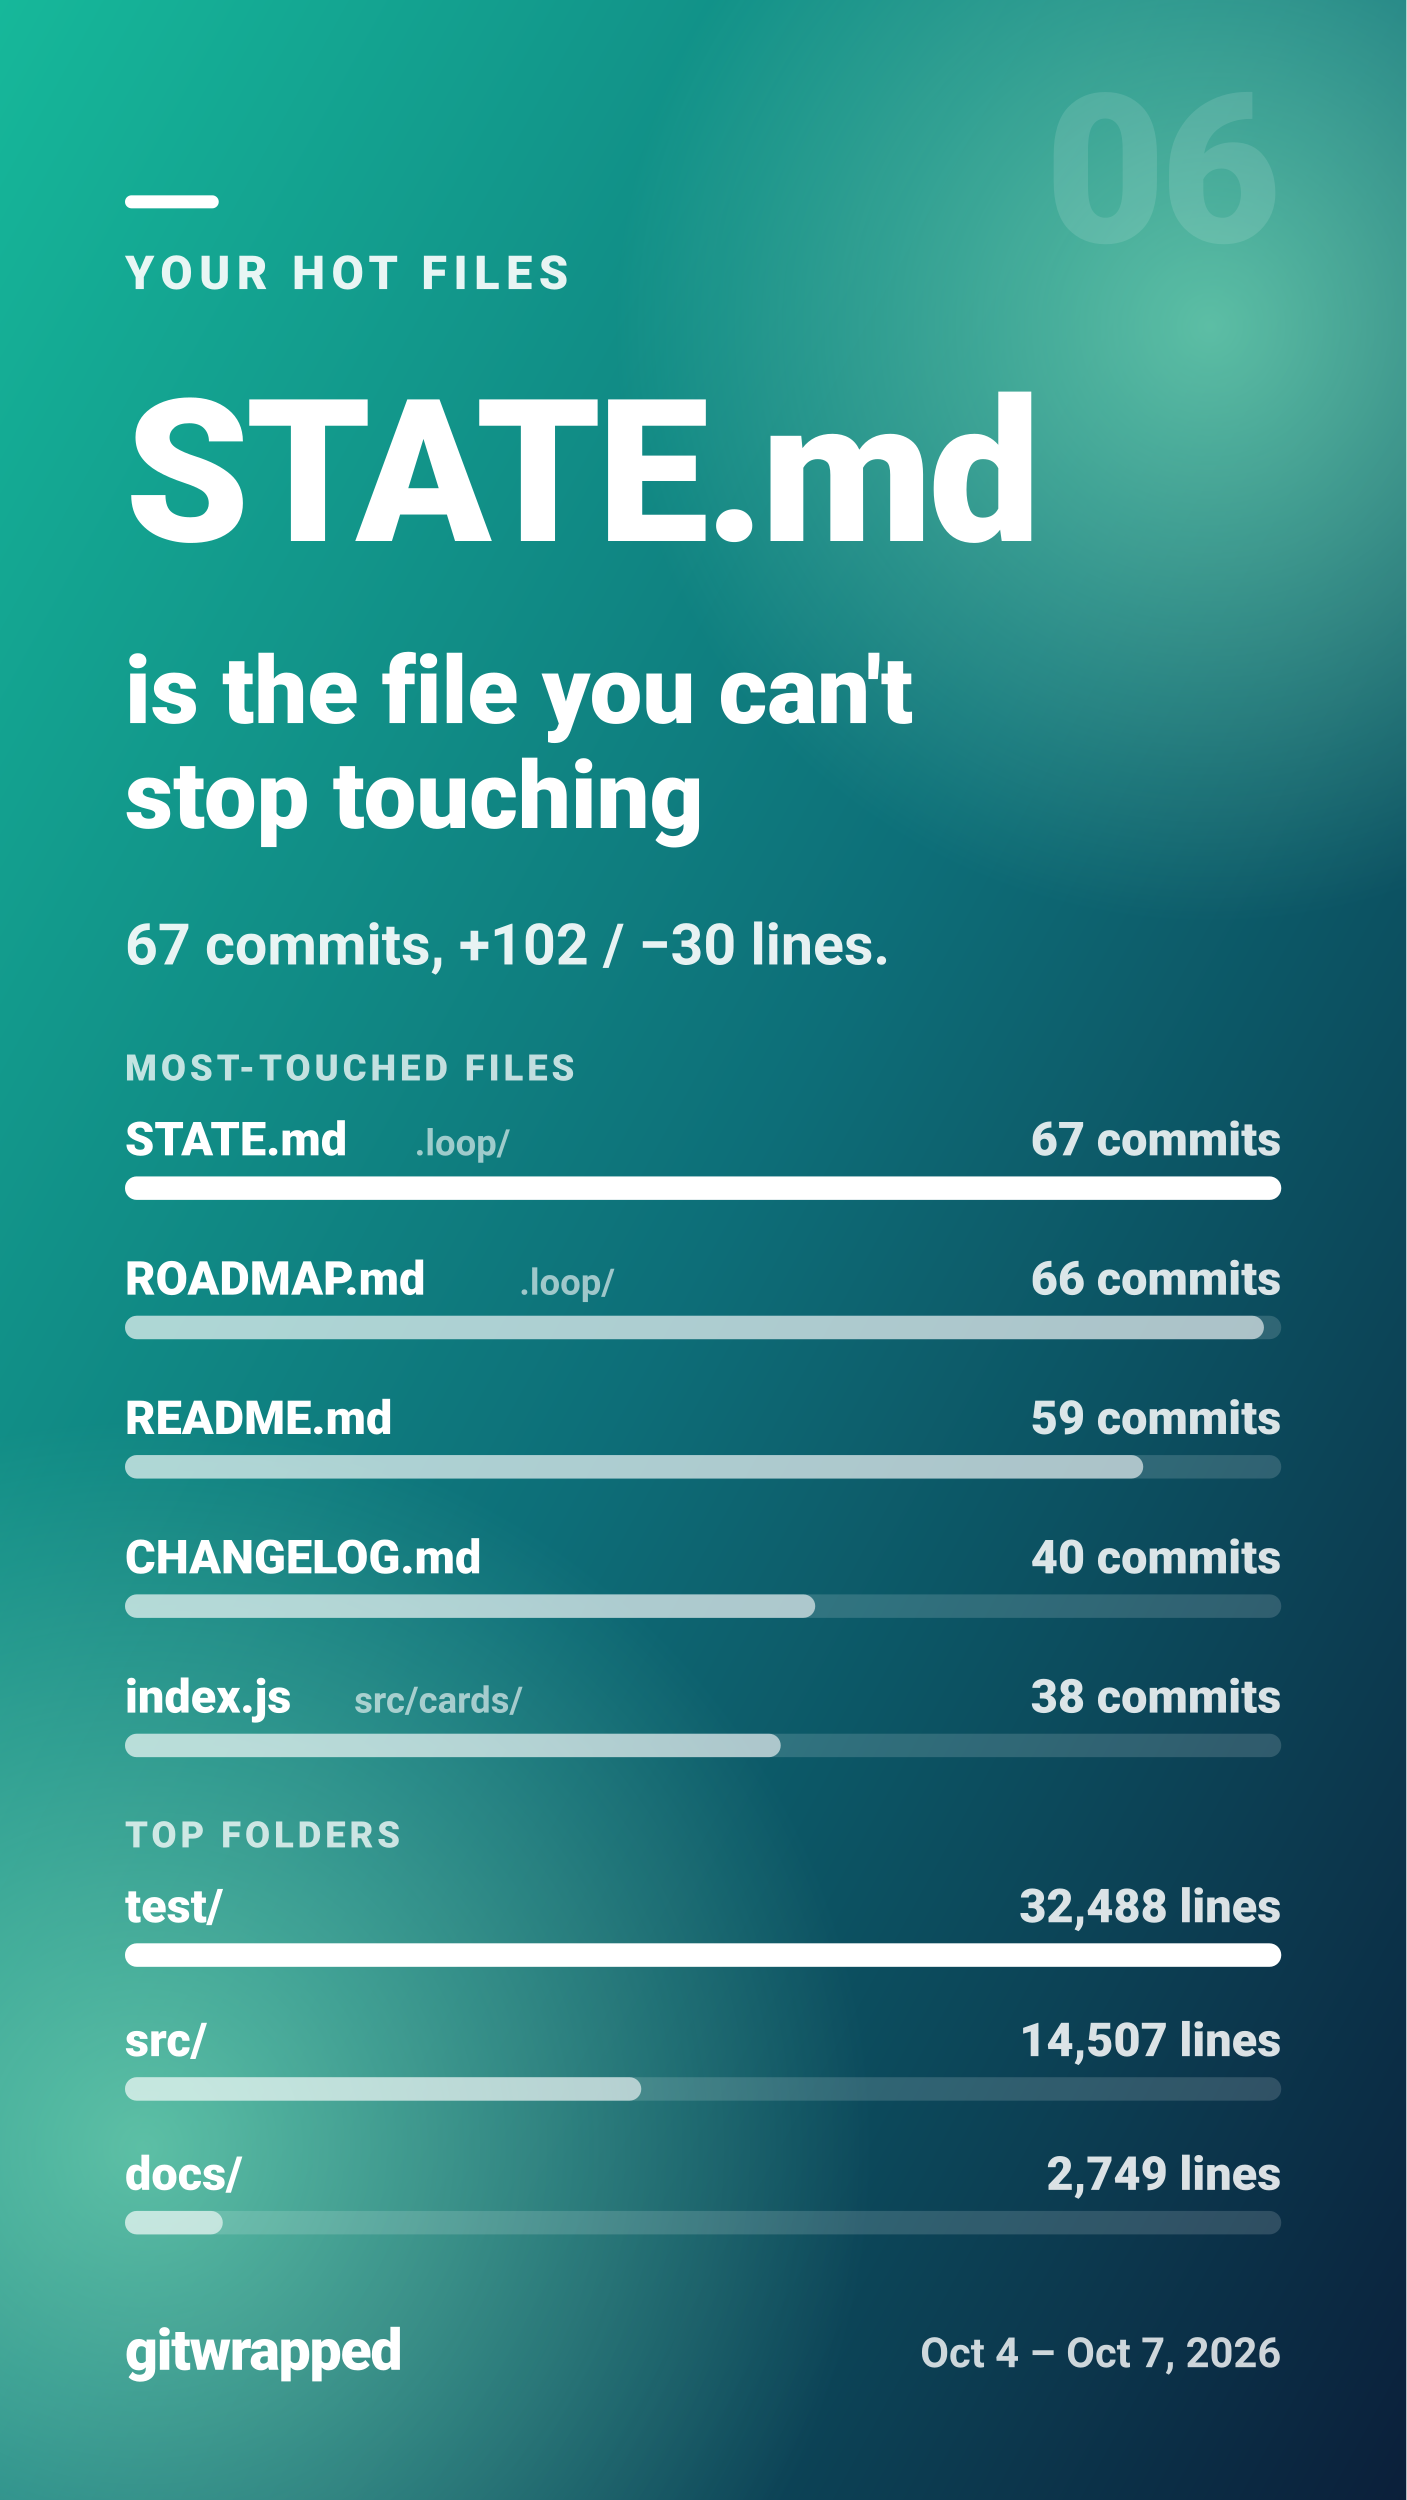
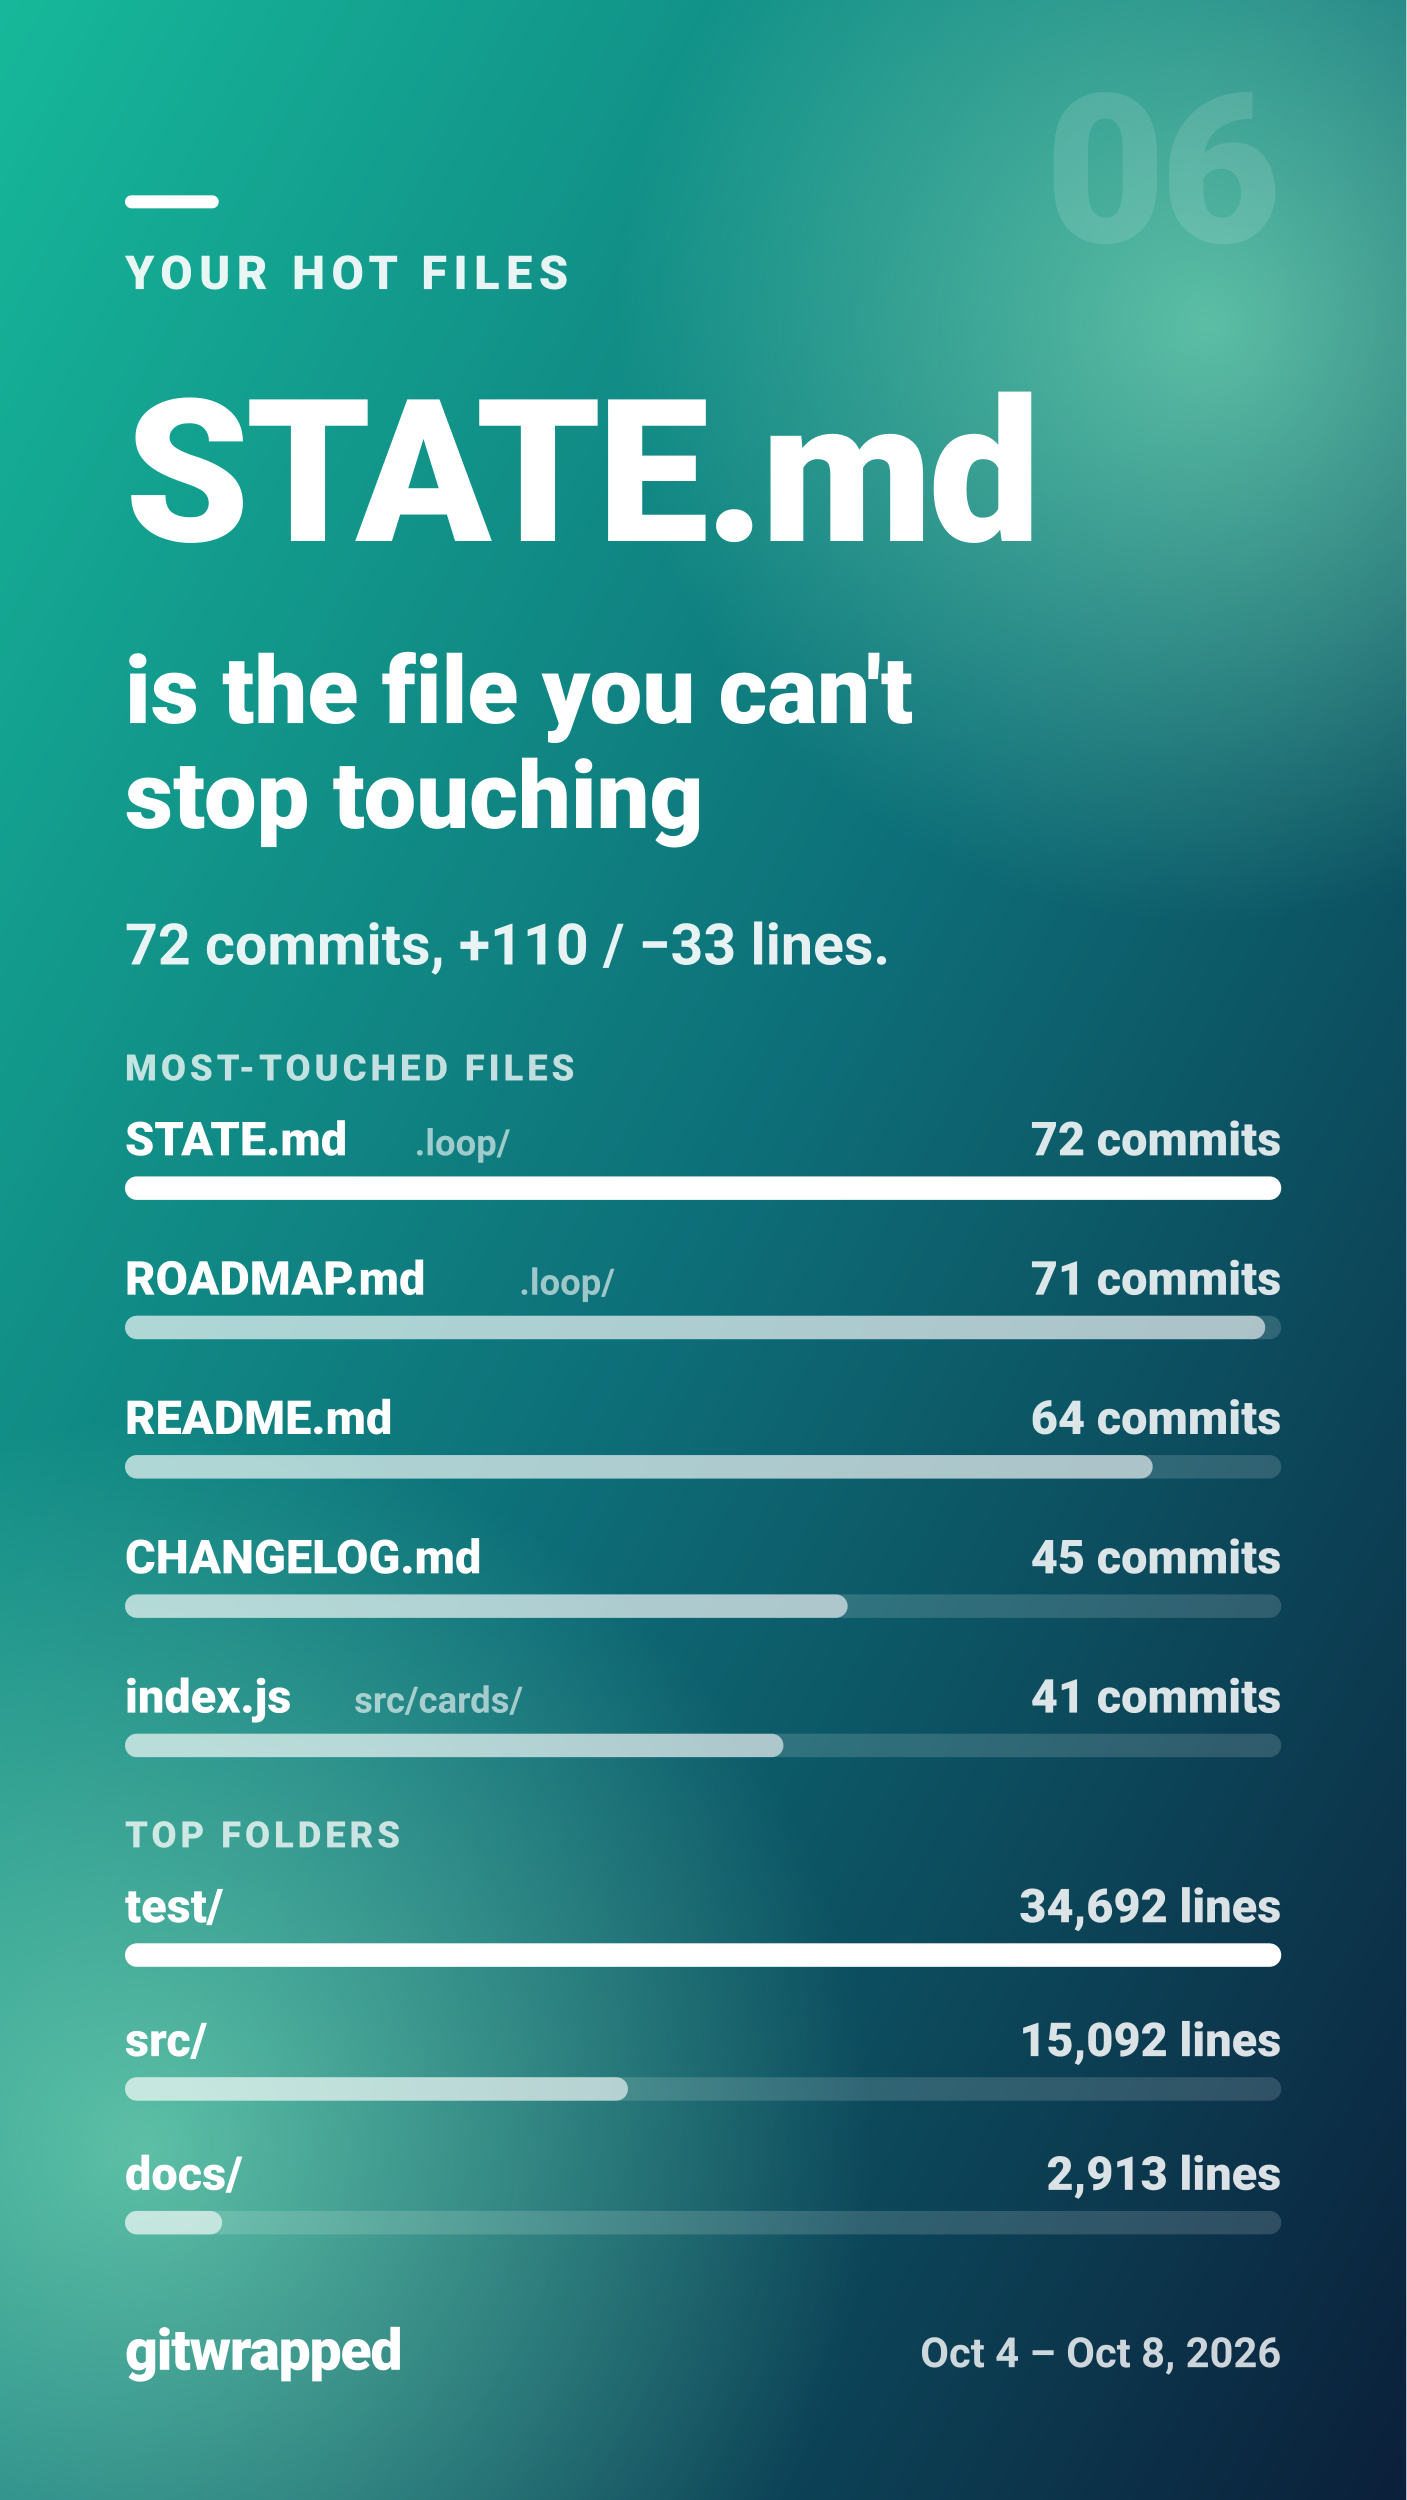
<svg xmlns="http://www.w3.org/2000/svg" width="1080" height="1920" viewBox="0 0 1080 1920" role="img" aria-label="YOUR HOT FILES — STATE.md — is the file you can't stop touching">
  <defs>
    <linearGradient id="gw-hot-files-bg" x1="0" y1="0" x2="1" y2="1">
      <stop offset="0.00" stop-color="#16b89a" />
      <stop offset="0.50" stop-color="#0d6e78" />
      <stop offset="1.00" stop-color="#0b1f3a" />
    </linearGradient>
    <radialGradient id="gw-hot-files-glow">
      <stop offset="0" stop-color="#9dffc9" stop-opacity="0.55" />
      <stop offset="1" stop-color="#9dffc9" stop-opacity="0" />
    </radialGradient>
  </defs>
  <rect width="1080" height="1920" fill="url(#gw-hot-files-bg)" />
  <circle cx="930" cy="250" r="460" fill="url(#gw-hot-files-glow)" />
  <circle cx="110" cy="1650" r="560" fill="url(#gw-hot-files-glow)" />
  <g fill="#ffffff" font-family="system-ui, -apple-system, 'Segoe UI', Roboto, Helvetica, Arial, sans-serif">
    <text x="984" y="186" font-size="160" font-weight="900" fill-opacity="0.12" text-anchor="end" letter-spacing="-4">06</text>
    <rect x="96" y="150" width="72" height="10" rx="5" fill="#ffffff" />
    <text x="96" y="222" font-size="36" font-weight="800" fill-opacity="0.9" letter-spacing="5">YOUR HOT FILES</text>
    <text x="96" y="415.5" font-size="153" font-weight="900" letter-spacing="-3.1">STATE.md</text>
    <text x="96" y="555.3" font-size="72" font-weight="800">is the file you can't</text>
    <text x="96" y="635.9" font-size="72" font-weight="800">stop touching</text>
-     <text x="96" y="740.7" font-size="44" font-weight="600" fill-opacity="0.9">67 commits, +102 / −30 lines.</text>
+     <text x="96" y="740.7" font-size="44" font-weight="600" fill-opacity="0.9">72 commits, +110 / −33 lines.</text>
    <text x="96" y="829.8" font-size="28" font-weight="800" fill-opacity="0.75" letter-spacing="3">MOST-TOUCHED FILES</text>
    <g>
      <text x="96" y="887.3" font-size="36" font-weight="800">STATE.md</text>
      <text x="318.5" y="887.3" font-size="28" font-weight="600" fill-opacity="0.6">.loop/</text>
-       <text x="984" y="887.3" font-size="36" font-weight="800" fill-opacity="0.85" text-anchor="end">67 commits</text>
+       <text x="984" y="887.3" font-size="36" font-weight="800" fill-opacity="0.85" text-anchor="end">72 commits</text>
      <rect x="96" y="903.5" width="888" height="18" rx="9" fill-opacity="0.15" />
      <rect x="96" y="903.5" width="888" height="18" rx="9" />
    </g>
    <g>
      <text x="96" y="994.3" font-size="36" font-weight="800">ROADMAP.md</text>
      <text x="398.8" y="994.3" font-size="28" font-weight="600" fill-opacity="0.6">.loop/</text>
-       <text x="984" y="994.3" font-size="36" font-weight="800" fill-opacity="0.85" text-anchor="end">66 commits</text>
+       <text x="984" y="994.3" font-size="36" font-weight="800" fill-opacity="0.85" text-anchor="end">71 commits</text>
      <rect x="96" y="1010.5" width="888" height="18" rx="9" fill-opacity="0.15" />
-       <rect x="96" y="1010.5" width="874.7" height="18" rx="9" fill-opacity="0.6" />
+       <rect x="96" y="1010.5" width="875.7" height="18" rx="9" fill-opacity="0.6" />
    </g>
    <g>
      <text x="96" y="1101.3" font-size="36" font-weight="800">README.md</text>
-       <text x="984" y="1101.3" font-size="36" font-weight="800" fill-opacity="0.85" text-anchor="end">59 commits</text>
+       <text x="984" y="1101.3" font-size="36" font-weight="800" fill-opacity="0.85" text-anchor="end">64 commits</text>
      <rect x="96" y="1117.5" width="888" height="18" rx="9" fill-opacity="0.15" />
-       <rect x="96" y="1117.5" width="782" height="18" rx="9" fill-opacity="0.6" />
+       <rect x="96" y="1117.5" width="789.3" height="18" rx="9" fill-opacity="0.6" />
    </g>
    <g>
      <text x="96" y="1208.3" font-size="36" font-weight="800">CHANGELOG.md</text>
-       <text x="984" y="1208.3" font-size="36" font-weight="800" fill-opacity="0.85" text-anchor="end">40 commits</text>
+       <text x="984" y="1208.3" font-size="36" font-weight="800" fill-opacity="0.85" text-anchor="end">45 commits</text>
      <rect x="96" y="1224.5" width="888" height="18" rx="9" fill-opacity="0.15" />
-       <rect x="96" y="1224.5" width="530.1" height="18" rx="9" fill-opacity="0.6" />
+       <rect x="96" y="1224.5" width="555" height="18" rx="9" fill-opacity="0.6" />
    </g>
    <g>
      <text x="96" y="1315.3" font-size="36" font-weight="800">index.js</text>
      <text x="272" y="1315.3" font-size="28" font-weight="600" fill-opacity="0.6">src/cards/</text>
-       <text x="984" y="1315.3" font-size="36" font-weight="800" fill-opacity="0.85" text-anchor="end">38 commits</text>
+       <text x="984" y="1315.3" font-size="36" font-weight="800" fill-opacity="0.85" text-anchor="end">41 commits</text>
      <rect x="96" y="1331.5" width="888" height="18" rx="9" fill-opacity="0.15" />
-       <rect x="96" y="1331.5" width="503.6" height="18" rx="9" fill-opacity="0.6" />
+       <rect x="96" y="1331.5" width="505.7" height="18" rx="9" fill-opacity="0.6" />
    </g>
    <text x="96" y="1418.8" font-size="28" font-weight="800" fill-opacity="0.75" letter-spacing="3">TOP FOLDERS</text>
    <g>
      <text x="96" y="1476.3" font-size="36" font-weight="800">test/</text>
-       <text x="984" y="1476.3" font-size="36" font-weight="800" fill-opacity="0.85" text-anchor="end">32,488 lines</text>
+       <text x="984" y="1476.3" font-size="36" font-weight="800" fill-opacity="0.85" text-anchor="end">34,692 lines</text>
      <rect x="96" y="1492.5" width="888" height="18" rx="9" fill-opacity="0.15" />
      <rect x="96" y="1492.5" width="888" height="18" rx="9" />
    </g>
    <g>
      <text x="96" y="1579.1" font-size="36" font-weight="800">src/</text>
-       <text x="984" y="1579.1" font-size="36" font-weight="800" fill-opacity="0.85" text-anchor="end">14,507 lines</text>
+       <text x="984" y="1579.1" font-size="36" font-weight="800" fill-opacity="0.85" text-anchor="end">15,092 lines</text>
      <rect x="96" y="1595.3" width="888" height="18" rx="9" fill-opacity="0.15" />
-       <rect x="96" y="1595.3" width="396.5" height="18" rx="9" fill-opacity="0.6" />
+       <rect x="96" y="1595.3" width="386.3" height="18" rx="9" fill-opacity="0.6" />
    </g>
    <g>
      <text x="96" y="1681.8" font-size="36" font-weight="800">docs/</text>
-       <text x="984" y="1681.8" font-size="36" font-weight="800" fill-opacity="0.85" text-anchor="end">2,749 lines</text>
+       <text x="984" y="1681.8" font-size="36" font-weight="800" fill-opacity="0.85" text-anchor="end">2,913 lines</text>
      <rect x="96" y="1698" width="888" height="18" rx="9" fill-opacity="0.15" />
-       <rect x="96" y="1698" width="75.1" height="18" rx="9" fill-opacity="0.6" />
+       <rect x="96" y="1698" width="74.6" height="18" rx="9" fill-opacity="0.6" />
    </g>
    <text x="96" y="1820" font-size="44" font-weight="900" letter-spacing="-1">gitwrapped</text>
-     <text x="984" y="1818" font-size="32" font-weight="600" fill-opacity="0.8" text-anchor="end">Oct 4 – Oct 7, 2026</text>
+     <text x="984" y="1818" font-size="32" font-weight="600" fill-opacity="0.8" text-anchor="end">Oct 4 – Oct 8, 2026</text>
  </g>
</svg>
